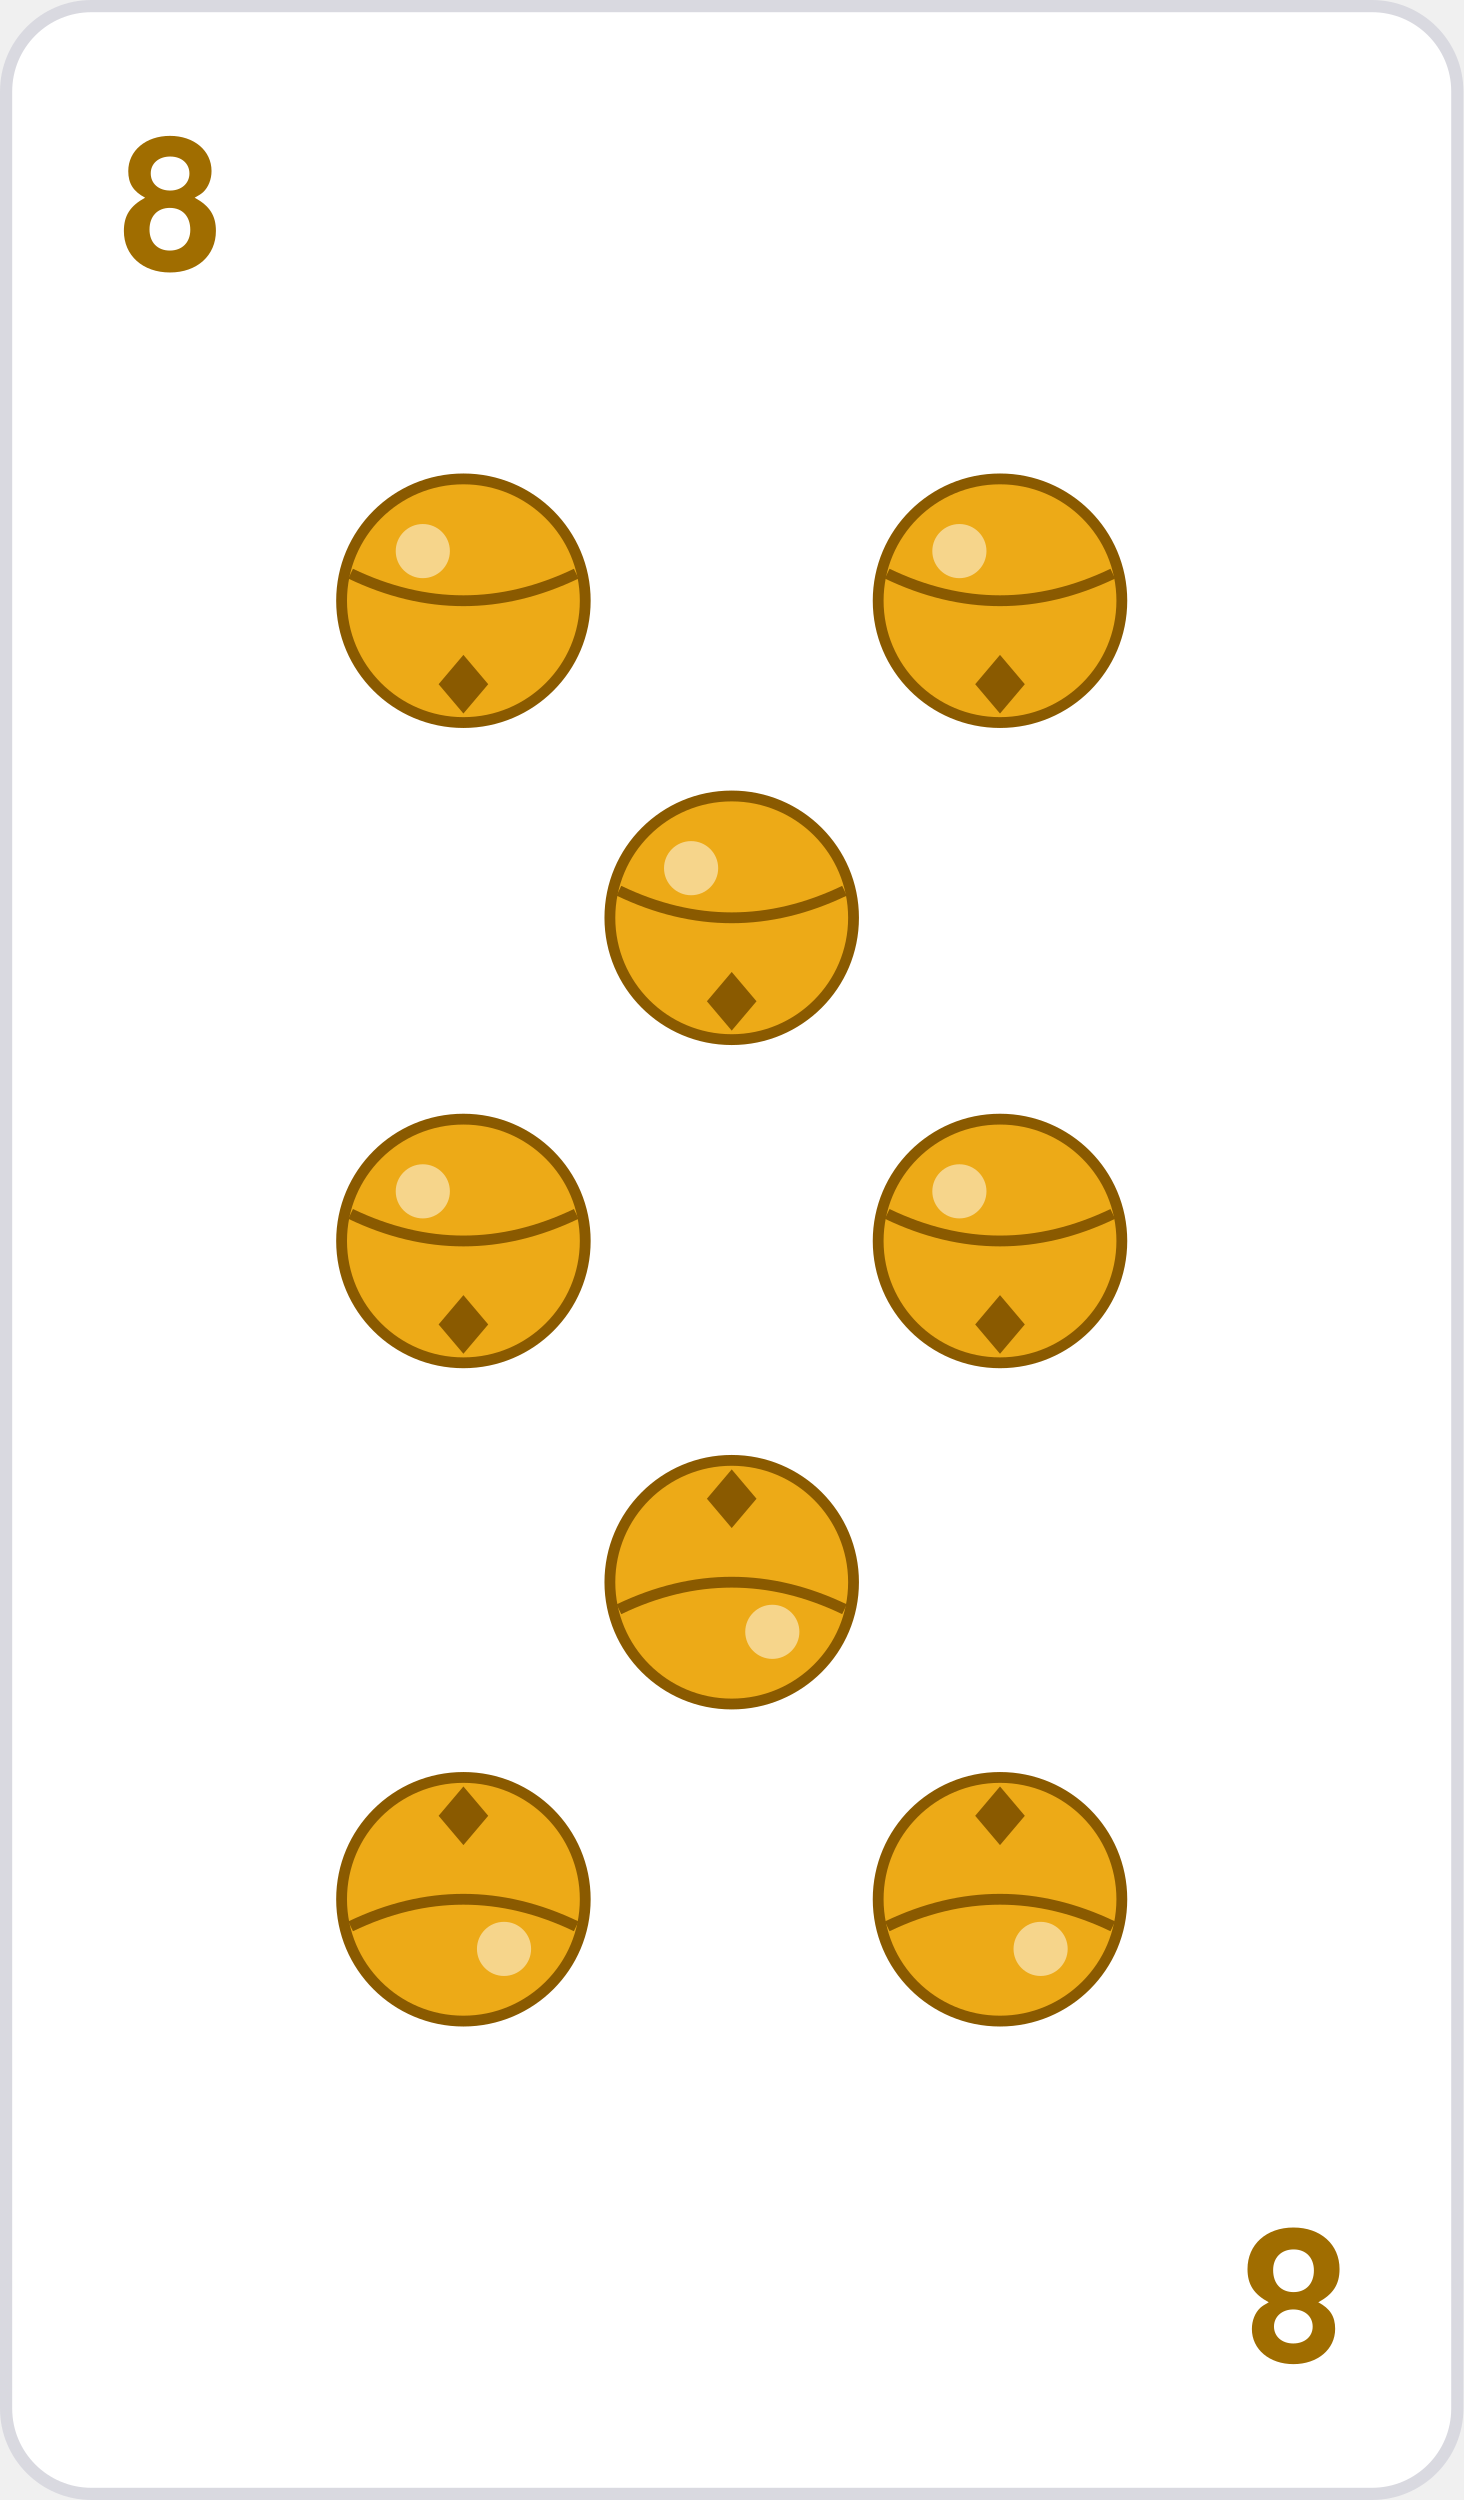
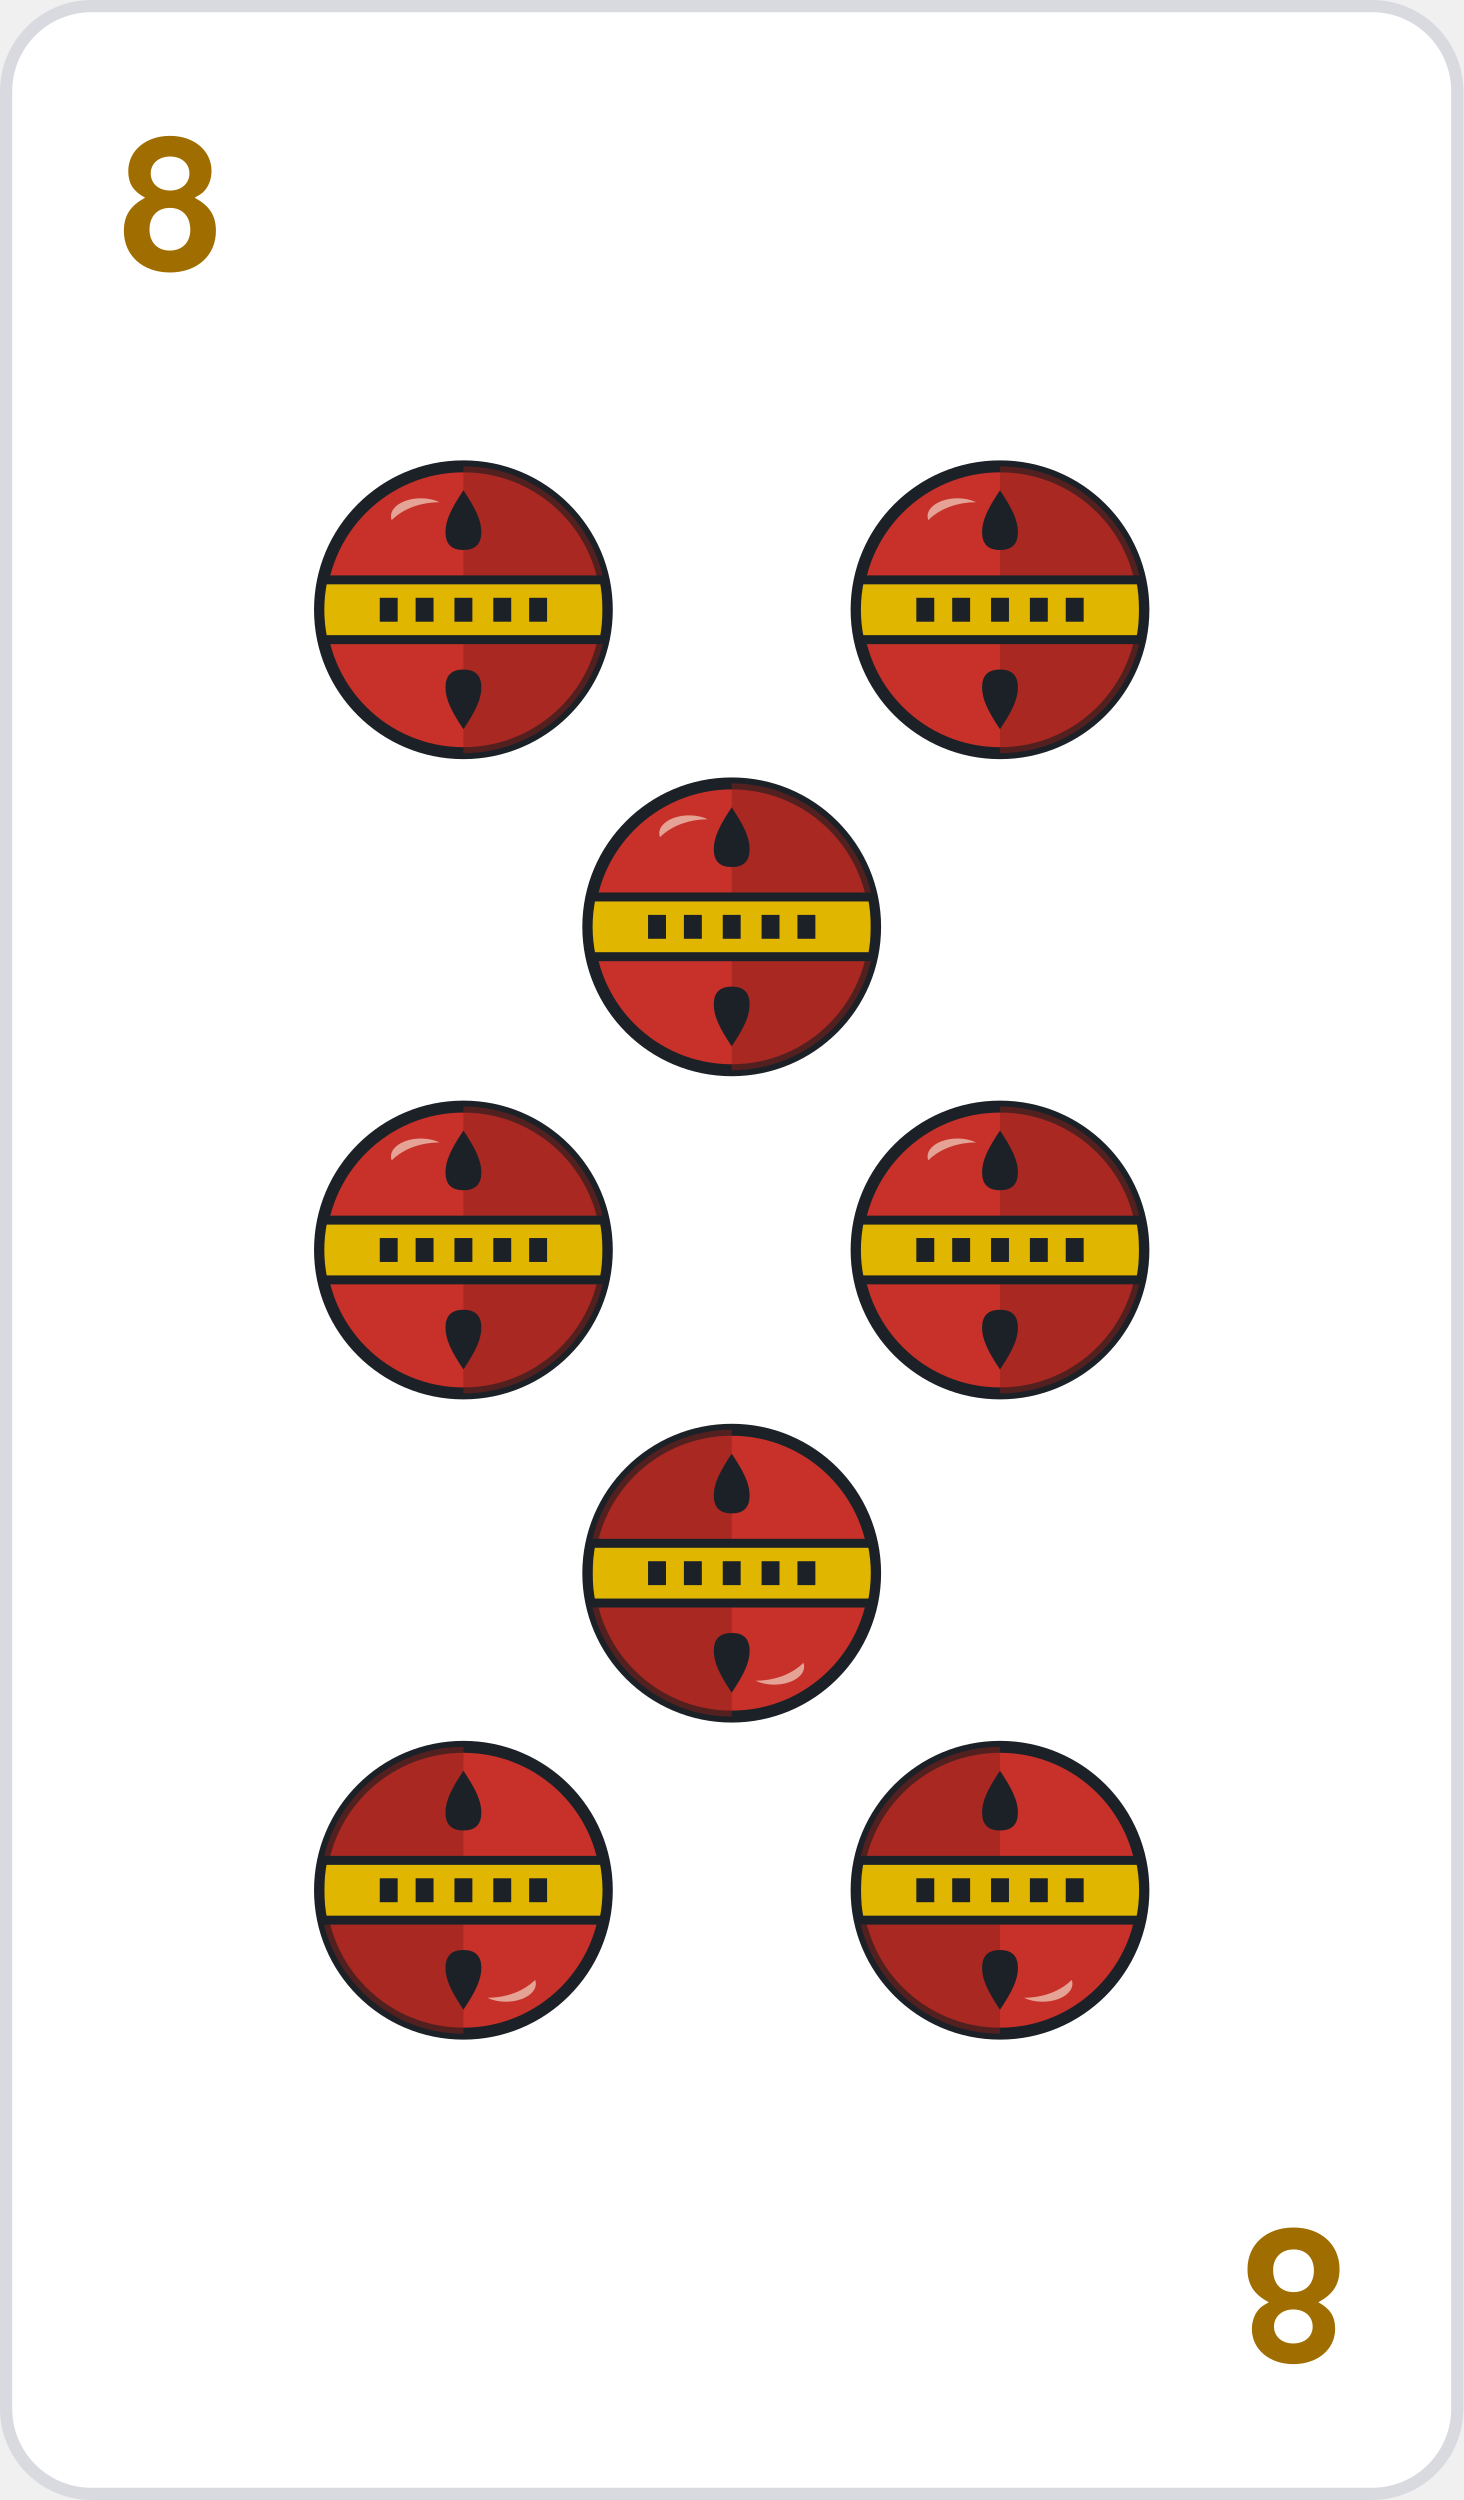
<svg xmlns="http://www.w3.org/2000/svg" viewBox="0 0 240 410" width="240" height="410">
  <rect x="1" y="1" width="238" height="408" rx="14" fill="#ffffff" stroke="#d9d9e0" stroke-width="2" />
  <g>
    <text x="28" y="44" text-anchor="middle" font-family="-apple-system, 'Segoe UI', Helvetica, Arial, sans-serif" font-size="30" font-weight="700" fill="#a06d00">8</text>
  </g>
  <g transform="rotate(180 120 205)">
    <text x="28" y="44" text-anchor="middle" font-family="-apple-system, 'Segoe UI', Helvetica, Arial, sans-serif" font-size="30" font-weight="700" fill="#a06d00">8</text>
  </g>
-   <g transform="translate(76 100) scale(0.74)">
-     <circle cx="0" cy="-2" r="27" fill="#edaa17" stroke="#8a5a00" stroke-width="2.4" />
-     <path d="M-25 -8 Q0 4 25 -8" stroke="#8a5a00" stroke-width="2.4" fill="none" />
-     <circle cx="-9" cy="-13" r="6" fill="#ffffff" opacity="0.5" />
-     <path d="M0 10 L5.5 16.5 L0 23 L-5.5 16.5 Z" fill="#8a5a00" />
+   <g transform="translate(76 100) scale(0.98)">
+     <g transform="translate(-32 -32)">
+       <circle cx="32" cy="32" r="24" fill="#c8302a" stroke="#1c2127" stroke-width="2" />
+       <path fill="#8a1f1a" d="M32 8a24 24 0 0 1 0 48z" opacity=".5" />
+       <path fill="#e1b600" stroke="#1c2127" stroke-width="1.5" d="M8.5 27h47c.4 1.6.5 3.3.5 5s-.1 3.4-.5 5h-47a24 24 0 0 1 0-10z" />
+       <path fill="#1c2127" d="M18 30h3v4h-3zM24 30h3v4h-3zM30.5 30h3v4h-3zM37 30h3v4h-3zM43 30h3v4h-3z" />
+       <path fill="#1c2127" d="M32 12c2 3 3 5 3 7s-1 3-3 3-3-1-3-3 1-4 3-7zM32 52c-2-3-3-5-3-7s1-3 3-3 3 1 3 3-1 4-3 7z" />
+       <path fill="#f6f0dc" opacity=".6" d="M20 17a5 3 0 0 1 8-3c-3 0-6 1-8 3z" />
+     </g>
  </g>
-   <g transform="translate(164 100) scale(0.74)">
-     <circle cx="0" cy="-2" r="27" fill="#edaa17" stroke="#8a5a00" stroke-width="2.4" />
-     <path d="M-25 -8 Q0 4 25 -8" stroke="#8a5a00" stroke-width="2.4" fill="none" />
-     <circle cx="-9" cy="-13" r="6" fill="#ffffff" opacity="0.5" />
-     <path d="M0 10 L5.5 16.5 L0 23 L-5.5 16.5 Z" fill="#8a5a00" />
+   <g transform="translate(164 100) scale(0.98)">
+     <g transform="translate(-32 -32)">
+       <circle cx="32" cy="32" r="24" fill="#c8302a" stroke="#1c2127" stroke-width="2" />
+       <path fill="#8a1f1a" d="M32 8a24 24 0 0 1 0 48z" opacity=".5" />
+       <path fill="#e1b600" stroke="#1c2127" stroke-width="1.5" d="M8.5 27h47c.4 1.6.5 3.3.5 5s-.1 3.4-.5 5h-47a24 24 0 0 1 0-10z" />
+       <path fill="#1c2127" d="M18 30h3v4h-3zM24 30h3v4h-3zM30.5 30h3v4h-3zM37 30h3v4h-3zM43 30h3v4h-3z" />
+       <path fill="#1c2127" d="M32 12c2 3 3 5 3 7s-1 3-3 3-3-1-3-3 1-4 3-7zM32 52c-2-3-3-5-3-7s1-3 3-3 3 1 3 3-1 4-3 7z" />
+       <path fill="#f6f0dc" opacity=".6" d="M20 17a5 3 0 0 1 8-3c-3 0-6 1-8 3z" />
+     </g>
  </g>
-   <g transform="translate(76 205) scale(0.74)">
-     <circle cx="0" cy="-2" r="27" fill="#edaa17" stroke="#8a5a00" stroke-width="2.4" />
-     <path d="M-25 -8 Q0 4 25 -8" stroke="#8a5a00" stroke-width="2.4" fill="none" />
-     <circle cx="-9" cy="-13" r="6" fill="#ffffff" opacity="0.5" />
-     <path d="M0 10 L5.5 16.5 L0 23 L-5.5 16.5 Z" fill="#8a5a00" />
+   <g transform="translate(76 205) scale(0.98)">
+     <g transform="translate(-32 -32)">
+       <circle cx="32" cy="32" r="24" fill="#c8302a" stroke="#1c2127" stroke-width="2" />
+       <path fill="#8a1f1a" d="M32 8a24 24 0 0 1 0 48z" opacity=".5" />
+       <path fill="#e1b600" stroke="#1c2127" stroke-width="1.5" d="M8.5 27h47c.4 1.6.5 3.3.5 5s-.1 3.4-.5 5h-47a24 24 0 0 1 0-10z" />
+       <path fill="#1c2127" d="M18 30h3v4h-3zM24 30h3v4h-3zM30.5 30h3v4h-3zM37 30h3v4h-3zM43 30h3v4h-3z" />
+       <path fill="#1c2127" d="M32 12c2 3 3 5 3 7s-1 3-3 3-3-1-3-3 1-4 3-7zM32 52c-2-3-3-5-3-7s1-3 3-3 3 1 3 3-1 4-3 7z" />
+       <path fill="#f6f0dc" opacity=".6" d="M20 17a5 3 0 0 1 8-3c-3 0-6 1-8 3z" />
+     </g>
  </g>
-   <g transform="translate(164 205) scale(0.74)">
-     <circle cx="0" cy="-2" r="27" fill="#edaa17" stroke="#8a5a00" stroke-width="2.4" />
-     <path d="M-25 -8 Q0 4 25 -8" stroke="#8a5a00" stroke-width="2.4" fill="none" />
-     <circle cx="-9" cy="-13" r="6" fill="#ffffff" opacity="0.5" />
-     <path d="M0 10 L5.5 16.5 L0 23 L-5.5 16.5 Z" fill="#8a5a00" />
+   <g transform="translate(164 205) scale(0.98)">
+     <g transform="translate(-32 -32)">
+       <circle cx="32" cy="32" r="24" fill="#c8302a" stroke="#1c2127" stroke-width="2" />
+       <path fill="#8a1f1a" d="M32 8a24 24 0 0 1 0 48z" opacity=".5" />
+       <path fill="#e1b600" stroke="#1c2127" stroke-width="1.5" d="M8.5 27h47c.4 1.6.5 3.3.5 5s-.1 3.4-.5 5h-47a24 24 0 0 1 0-10z" />
+       <path fill="#1c2127" d="M18 30h3v4h-3zM24 30h3v4h-3zM30.5 30h3v4h-3zM37 30h3v4h-3zM43 30h3v4h-3z" />
+       <path fill="#1c2127" d="M32 12c2 3 3 5 3 7s-1 3-3 3-3-1-3-3 1-4 3-7zM32 52c-2-3-3-5-3-7s1-3 3-3 3 1 3 3-1 4-3 7z" />
+       <path fill="#f6f0dc" opacity=".6" d="M20 17a5 3 0 0 1 8-3c-3 0-6 1-8 3z" />
+     </g>
  </g>
-   <g transform="translate(76 310) scale(0.74) rotate(180)">
-     <circle cx="0" cy="-2" r="27" fill="#edaa17" stroke="#8a5a00" stroke-width="2.4" />
-     <path d="M-25 -8 Q0 4 25 -8" stroke="#8a5a00" stroke-width="2.4" fill="none" />
-     <circle cx="-9" cy="-13" r="6" fill="#ffffff" opacity="0.5" />
-     <path d="M0 10 L5.5 16.5 L0 23 L-5.5 16.5 Z" fill="#8a5a00" />
+   <g transform="translate(76 310) scale(0.98) rotate(180)">
+     <g transform="translate(-32 -32)">
+       <circle cx="32" cy="32" r="24" fill="#c8302a" stroke="#1c2127" stroke-width="2" />
+       <path fill="#8a1f1a" d="M32 8a24 24 0 0 1 0 48z" opacity=".5" />
+       <path fill="#e1b600" stroke="#1c2127" stroke-width="1.5" d="M8.5 27h47c.4 1.6.5 3.3.5 5s-.1 3.4-.5 5h-47a24 24 0 0 1 0-10z" />
+       <path fill="#1c2127" d="M18 30h3v4h-3zM24 30h3v4h-3zM30.5 30h3v4h-3zM37 30h3v4h-3zM43 30h3v4h-3z" />
+       <path fill="#1c2127" d="M32 12c2 3 3 5 3 7s-1 3-3 3-3-1-3-3 1-4 3-7zM32 52c-2-3-3-5-3-7s1-3 3-3 3 1 3 3-1 4-3 7z" />
+       <path fill="#f6f0dc" opacity=".6" d="M20 17a5 3 0 0 1 8-3c-3 0-6 1-8 3z" />
+     </g>
  </g>
-   <g transform="translate(164 310) scale(0.74) rotate(180)">
-     <circle cx="0" cy="-2" r="27" fill="#edaa17" stroke="#8a5a00" stroke-width="2.4" />
-     <path d="M-25 -8 Q0 4 25 -8" stroke="#8a5a00" stroke-width="2.4" fill="none" />
-     <circle cx="-9" cy="-13" r="6" fill="#ffffff" opacity="0.5" />
-     <path d="M0 10 L5.5 16.5 L0 23 L-5.5 16.5 Z" fill="#8a5a00" />
+   <g transform="translate(164 310) scale(0.98) rotate(180)">
+     <g transform="translate(-32 -32)">
+       <circle cx="32" cy="32" r="24" fill="#c8302a" stroke="#1c2127" stroke-width="2" />
+       <path fill="#8a1f1a" d="M32 8a24 24 0 0 1 0 48z" opacity=".5" />
+       <path fill="#e1b600" stroke="#1c2127" stroke-width="1.5" d="M8.5 27h47c.4 1.6.5 3.3.5 5s-.1 3.4-.5 5h-47a24 24 0 0 1 0-10z" />
+       <path fill="#1c2127" d="M18 30h3v4h-3zM24 30h3v4h-3zM30.5 30h3v4h-3zM37 30h3v4h-3zM43 30h3v4h-3z" />
+       <path fill="#1c2127" d="M32 12c2 3 3 5 3 7s-1 3-3 3-3-1-3-3 1-4 3-7zM32 52c-2-3-3-5-3-7s1-3 3-3 3 1 3 3-1 4-3 7z" />
+       <path fill="#f6f0dc" opacity=".6" d="M20 17a5 3 0 0 1 8-3c-3 0-6 1-8 3z" />
+     </g>
  </g>
-   <g transform="translate(120 152) scale(0.74)">
-     <circle cx="0" cy="-2" r="27" fill="#edaa17" stroke="#8a5a00" stroke-width="2.4" />
-     <path d="M-25 -8 Q0 4 25 -8" stroke="#8a5a00" stroke-width="2.4" fill="none" />
-     <circle cx="-9" cy="-13" r="6" fill="#ffffff" opacity="0.5" />
-     <path d="M0 10 L5.5 16.5 L0 23 L-5.5 16.5 Z" fill="#8a5a00" />
+   <g transform="translate(120 152) scale(0.98)">
+     <g transform="translate(-32 -32)">
+       <circle cx="32" cy="32" r="24" fill="#c8302a" stroke="#1c2127" stroke-width="2" />
+       <path fill="#8a1f1a" d="M32 8a24 24 0 0 1 0 48z" opacity=".5" />
+       <path fill="#e1b600" stroke="#1c2127" stroke-width="1.5" d="M8.5 27h47c.4 1.6.5 3.3.5 5s-.1 3.4-.5 5h-47a24 24 0 0 1 0-10z" />
+       <path fill="#1c2127" d="M18 30h3v4h-3zM24 30h3v4h-3zM30.5 30h3v4h-3zM37 30h3v4h-3zM43 30h3v4h-3z" />
+       <path fill="#1c2127" d="M32 12c2 3 3 5 3 7s-1 3-3 3-3-1-3-3 1-4 3-7zM32 52c-2-3-3-5-3-7s1-3 3-3 3 1 3 3-1 4-3 7z" />
+       <path fill="#f6f0dc" opacity=".6" d="M20 17a5 3 0 0 1 8-3c-3 0-6 1-8 3z" />
+     </g>
  </g>
-   <g transform="translate(120 258) scale(0.74) rotate(180)">
-     <circle cx="0" cy="-2" r="27" fill="#edaa17" stroke="#8a5a00" stroke-width="2.4" />
-     <path d="M-25 -8 Q0 4 25 -8" stroke="#8a5a00" stroke-width="2.4" fill="none" />
-     <circle cx="-9" cy="-13" r="6" fill="#ffffff" opacity="0.5" />
-     <path d="M0 10 L5.5 16.5 L0 23 L-5.5 16.5 Z" fill="#8a5a00" />
+   <g transform="translate(120 258) scale(0.98) rotate(180)">
+     <g transform="translate(-32 -32)">
+       <circle cx="32" cy="32" r="24" fill="#c8302a" stroke="#1c2127" stroke-width="2" />
+       <path fill="#8a1f1a" d="M32 8a24 24 0 0 1 0 48z" opacity=".5" />
+       <path fill="#e1b600" stroke="#1c2127" stroke-width="1.5" d="M8.5 27h47c.4 1.6.5 3.3.5 5s-.1 3.4-.5 5h-47a24 24 0 0 1 0-10z" />
+       <path fill="#1c2127" d="M18 30h3v4h-3zM24 30h3v4h-3zM30.5 30h3v4h-3zM37 30h3v4h-3zM43 30h3v4h-3z" />
+       <path fill="#1c2127" d="M32 12c2 3 3 5 3 7s-1 3-3 3-3-1-3-3 1-4 3-7zM32 52c-2-3-3-5-3-7s1-3 3-3 3 1 3 3-1 4-3 7z" />
+       <path fill="#f6f0dc" opacity=".6" d="M20 17a5 3 0 0 1 8-3c-3 0-6 1-8 3z" />
+     </g>
  </g>
</svg>
